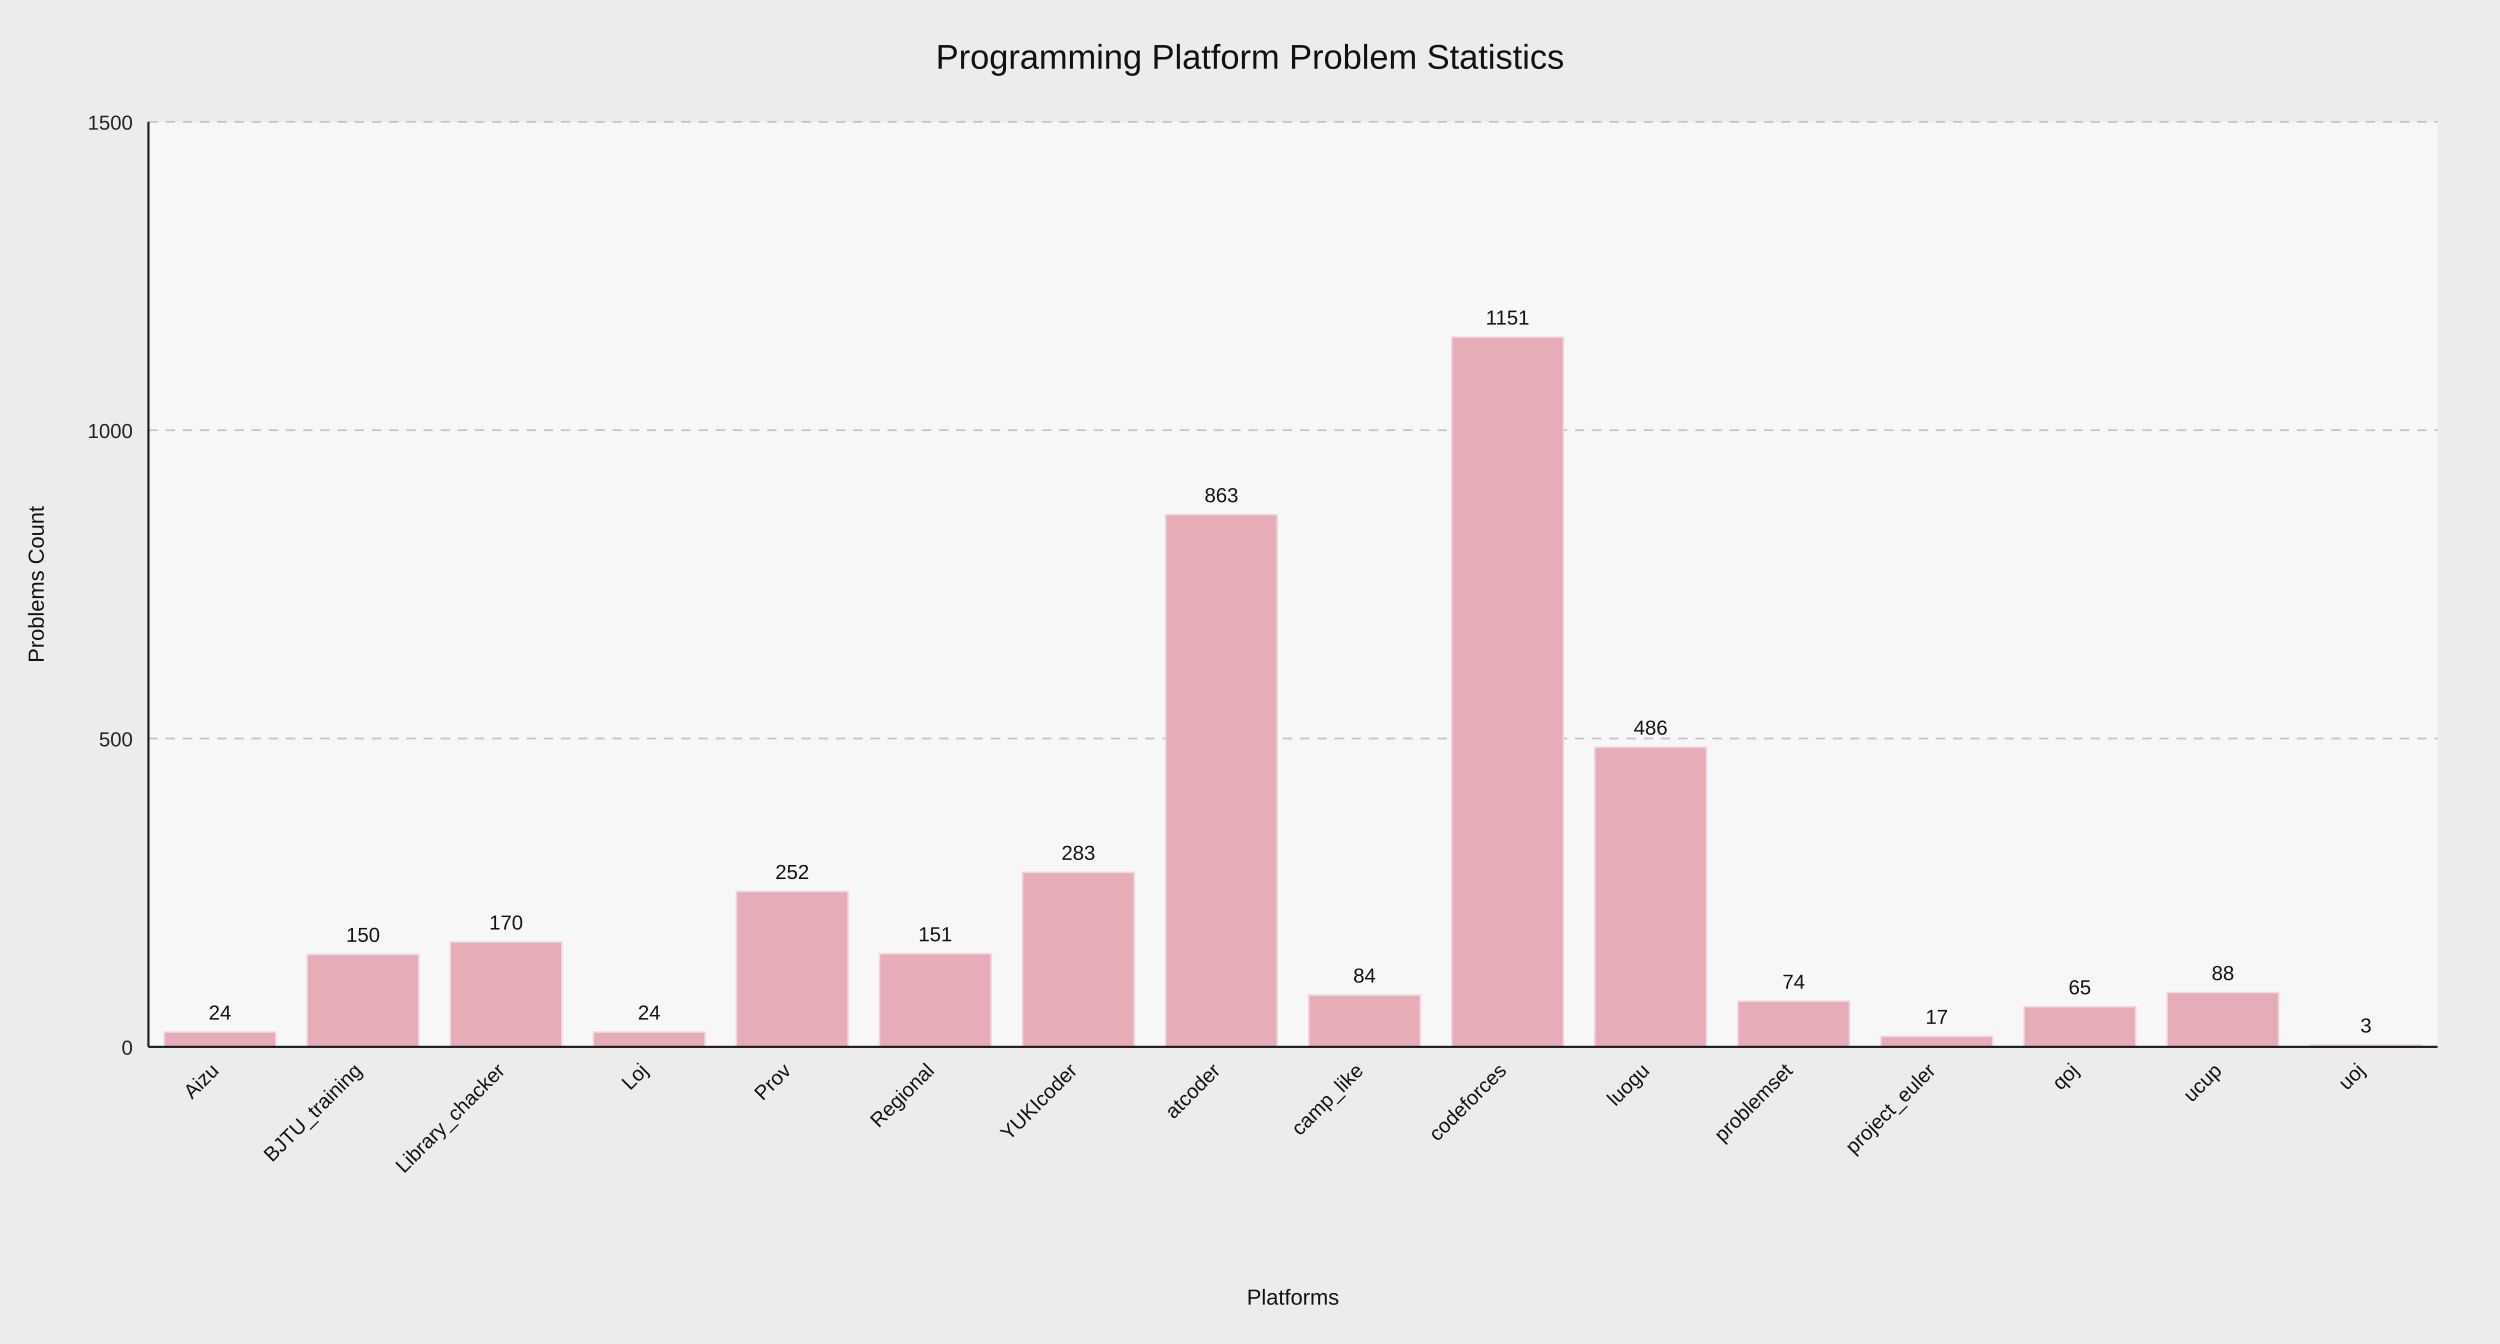
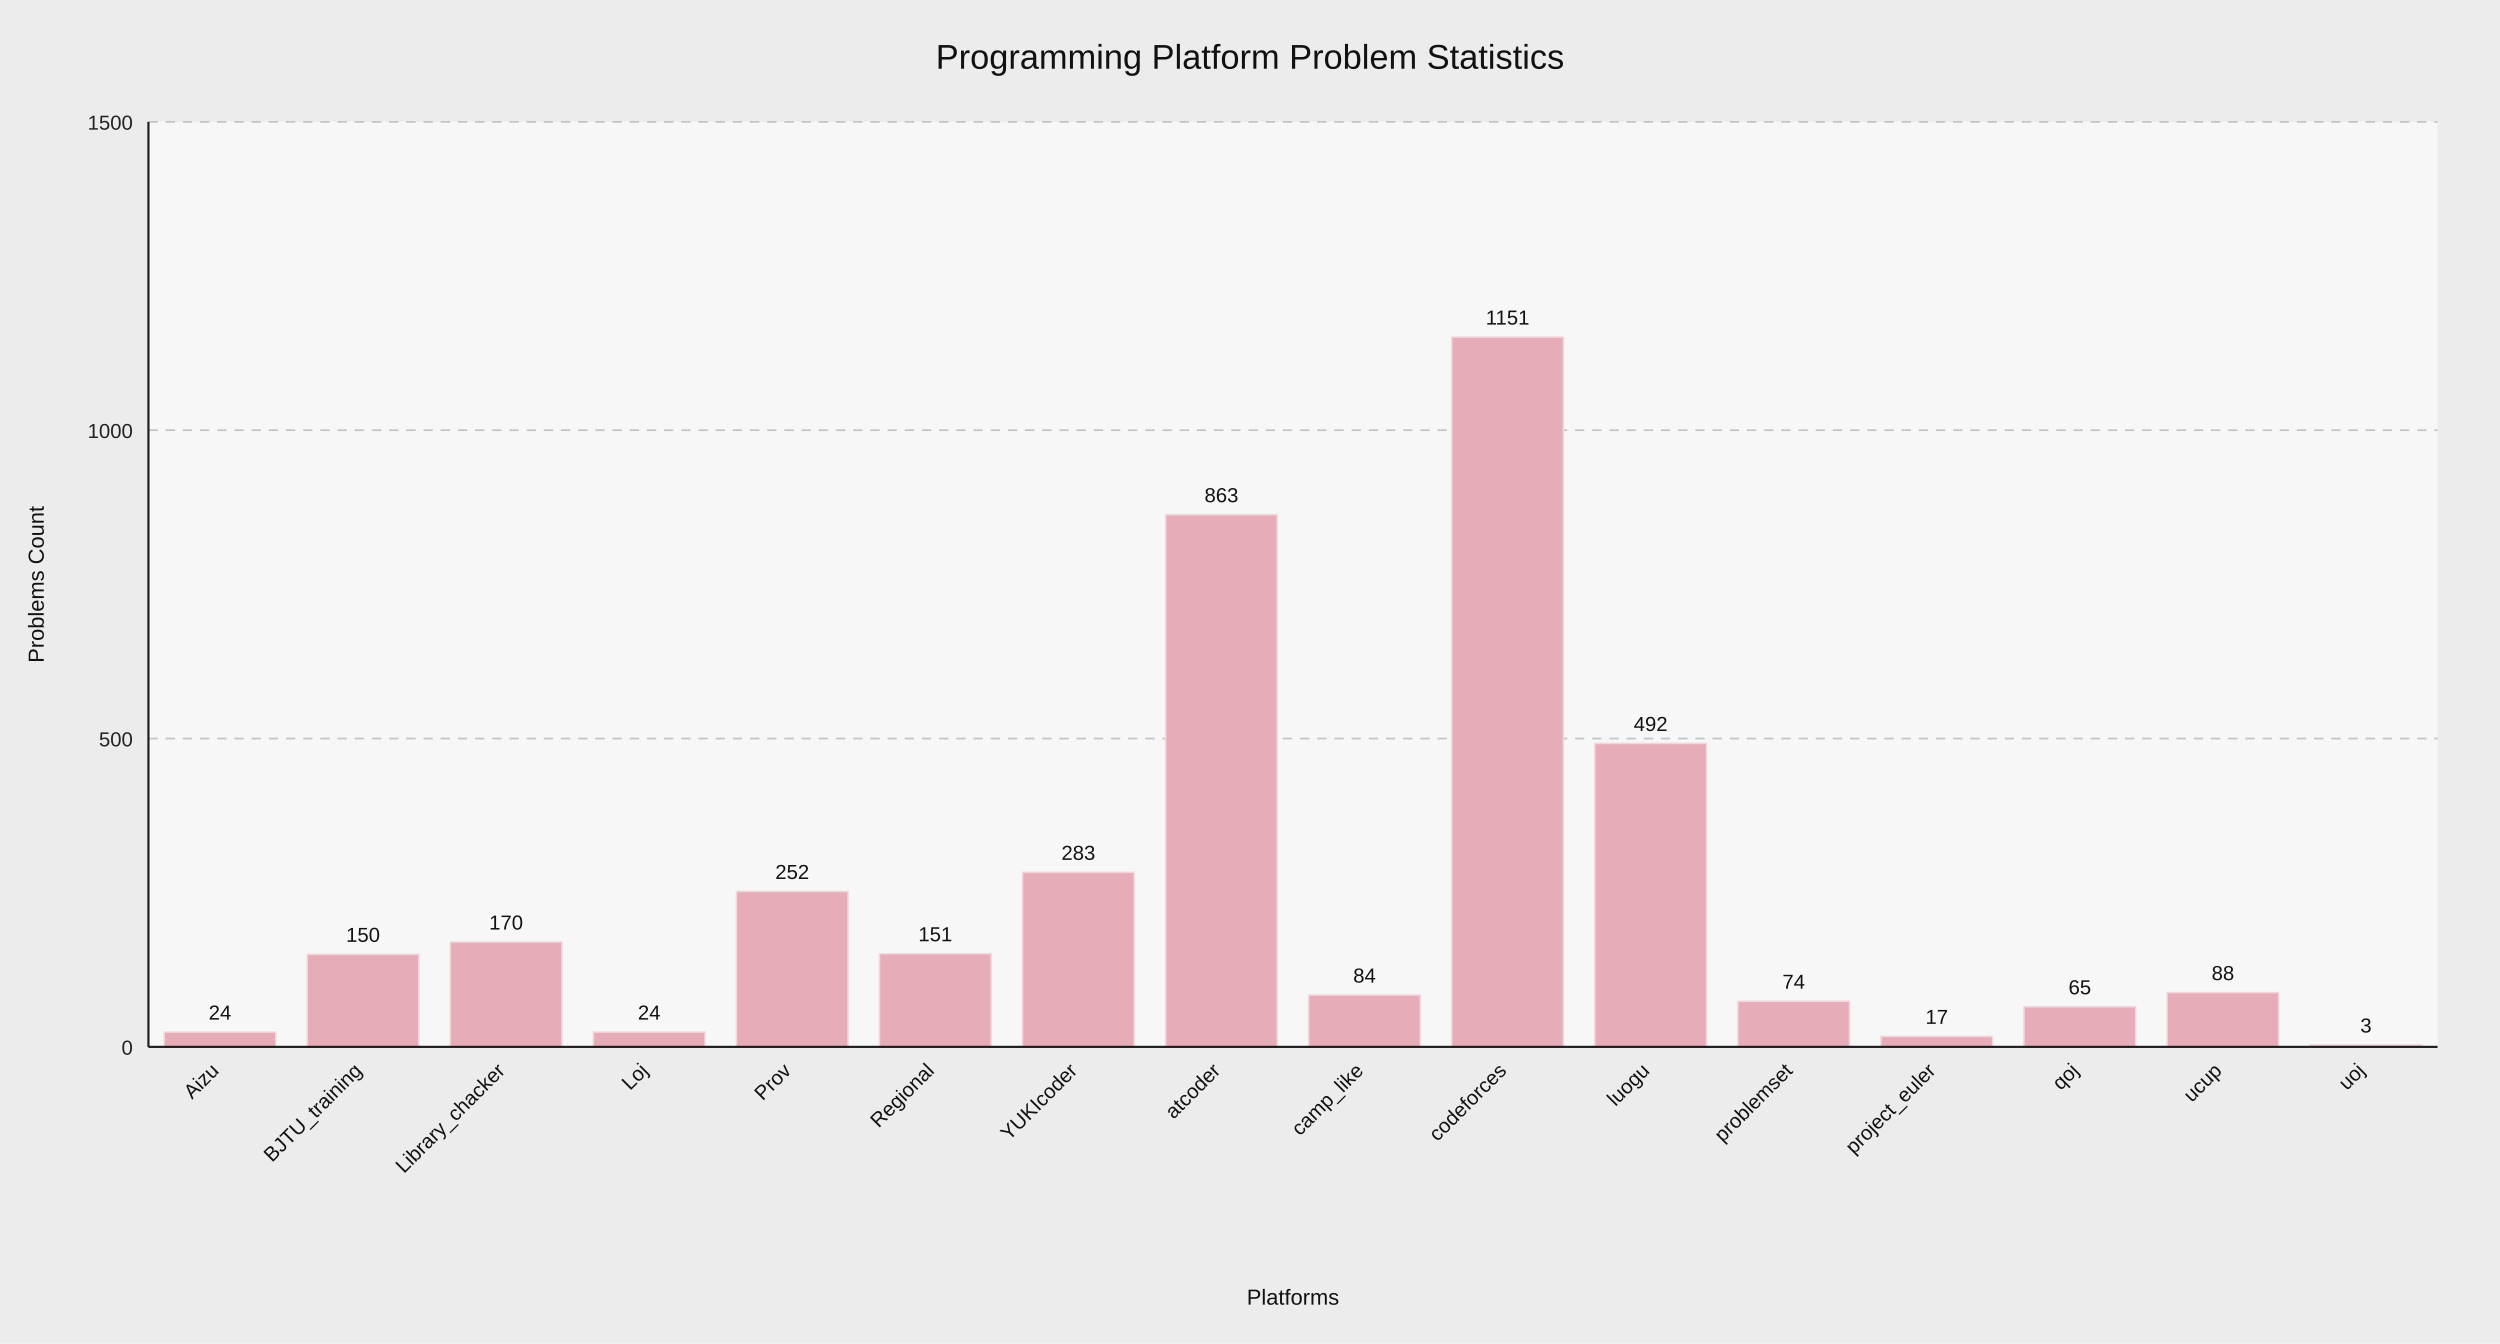
<svg xmlns="http://www.w3.org/2000/svg" width="1600" height="860" viewBox="0 0 1600 860">
  <rect x="0" y="0" width="1600" height="860" fill="#ececec" />
  <rect x="95" y="78" width="1465" height="592" fill="#f7f7f7" />
  <text x="800" y="44" text-anchor="middle" font-size="22" font-family="Segoe UI, Arial, sans-serif" fill="#111">Programming Platform Problem Statistics</text>
  <line x1="95" y1="670" x2="1560" y2="670" stroke="#c0c4c9" stroke-width="1.1" stroke-dasharray="6,5" />
  <text x="85" y="675" text-anchor="end" font-size="13" font-family="Segoe UI, Arial, sans-serif" fill="#222">0</text>
  <line x1="95" y1="472.667" x2="1560" y2="472.667" stroke="#c0c4c9" stroke-width="1.1" stroke-dasharray="6,5" />
  <text x="85" y="477.667" text-anchor="end" font-size="13" font-family="Segoe UI, Arial, sans-serif" fill="#222">500</text>
  <line x1="95" y1="275.333" x2="1560" y2="275.333" stroke="#c0c4c9" stroke-width="1.1" stroke-dasharray="6,5" />
  <text x="85" y="280.333" text-anchor="end" font-size="13" font-family="Segoe UI, Arial, sans-serif" fill="#222">1000</text>
  <line x1="95" y1="78" x2="1560" y2="78" stroke="#c0c4c9" stroke-width="1.1" stroke-dasharray="6,5" />
  <text x="85" y="83" text-anchor="end" font-size="13" font-family="Segoe UI, Arial, sans-serif" fill="#222">1500</text>
  <rect x="105.072" y="660.528" width="71.419" height="9.472" fill="#e6adb8" stroke="#f3d5dc" stroke-width="1" />
  <text x="140.781" y="652.528" text-anchor="middle" font-size="13" font-family="Segoe UI, Arial, sans-serif" fill="#121212">24</text>
  <g transform="translate(140.781,686) rotate(-45)">
    <text text-anchor="end" font-size="13" font-family="Segoe UI, Arial, sans-serif" fill="#121212">Aizu</text>
  </g>
  <rect x="196.634" y="610.8" width="71.419" height="59.2" fill="#e6adb8" stroke="#f3d5dc" stroke-width="1" />
  <text x="232.344" y="602.8" text-anchor="middle" font-size="13" font-family="Segoe UI, Arial, sans-serif" fill="#121212">150</text>
  <g transform="translate(232.344,686) rotate(-45)">
    <text text-anchor="end" font-size="13" font-family="Segoe UI, Arial, sans-serif" fill="#121212">BJTU_training</text>
  </g>
  <rect x="288.197" y="602.907" width="71.419" height="67.093" fill="#e6adb8" stroke="#f3d5dc" stroke-width="1" />
  <text x="323.906" y="594.907" text-anchor="middle" font-size="13" font-family="Segoe UI, Arial, sans-serif" fill="#121212">170</text>
  <g transform="translate(323.906,686) rotate(-45)">
    <text text-anchor="end" font-size="13" font-family="Segoe UI, Arial, sans-serif" fill="#121212">Library_chacker</text>
  </g>
  <rect x="379.759" y="660.528" width="71.419" height="9.472" fill="#e6adb8" stroke="#f3d5dc" stroke-width="1" />
  <text x="415.469" y="652.528" text-anchor="middle" font-size="13" font-family="Segoe UI, Arial, sans-serif" fill="#121212">24</text>
  <g transform="translate(415.469,686) rotate(-45)">
    <text text-anchor="end" font-size="13" font-family="Segoe UI, Arial, sans-serif" fill="#121212">Loj</text>
  </g>
  <rect x="471.322" y="570.544" width="71.419" height="99.456" fill="#e6adb8" stroke="#f3d5dc" stroke-width="1" />
  <text x="507.031" y="562.544" text-anchor="middle" font-size="13" font-family="Segoe UI, Arial, sans-serif" fill="#121212">252</text>
  <g transform="translate(507.031,686) rotate(-45)">
    <text text-anchor="end" font-size="13" font-family="Segoe UI, Arial, sans-serif" fill="#121212">Prov</text>
  </g>
  <rect x="562.884" y="610.405" width="71.419" height="59.595" fill="#e6adb8" stroke="#f3d5dc" stroke-width="1" />
  <text x="598.594" y="602.405" text-anchor="middle" font-size="13" font-family="Segoe UI, Arial, sans-serif" fill="#121212">151</text>
  <g transform="translate(598.594,686) rotate(-45)">
    <text text-anchor="end" font-size="13" font-family="Segoe UI, Arial, sans-serif" fill="#121212">Regional</text>
  </g>
  <rect x="654.447" y="558.309" width="71.419" height="111.691" fill="#e6adb8" stroke="#f3d5dc" stroke-width="1" />
  <text x="690.156" y="550.309" text-anchor="middle" font-size="13" font-family="Segoe UI, Arial, sans-serif" fill="#121212">283</text>
  <g transform="translate(690.156,686) rotate(-45)">
    <text text-anchor="end" font-size="13" font-family="Segoe UI, Arial, sans-serif" fill="#121212">YUKIcoder</text>
  </g>
  <rect x="746.009" y="329.403" width="71.419" height="340.597" fill="#e6adb8" stroke="#f3d5dc" stroke-width="1" />
  <text x="781.719" y="321.403" text-anchor="middle" font-size="13" font-family="Segoe UI, Arial, sans-serif" fill="#121212">863</text>
  <g transform="translate(781.719,686) rotate(-45)">
    <text text-anchor="end" font-size="13" font-family="Segoe UI, Arial, sans-serif" fill="#121212">atcoder</text>
  </g>
  <rect x="837.572" y="636.848" width="71.419" height="33.152" fill="#e6adb8" stroke="#f3d5dc" stroke-width="1" />
  <text x="873.281" y="628.848" text-anchor="middle" font-size="13" font-family="Segoe UI, Arial, sans-serif" fill="#121212">84</text>
  <g transform="translate(873.281,686) rotate(-45)">
    <text text-anchor="end" font-size="13" font-family="Segoe UI, Arial, sans-serif" fill="#121212">camp_like</text>
  </g>
  <rect x="929.134" y="215.739" width="71.419" height="454.261" fill="#e6adb8" stroke="#f3d5dc" stroke-width="1" />
  <text x="964.844" y="207.739" text-anchor="middle" font-size="13" font-family="Segoe UI, Arial, sans-serif" fill="#121212">1151</text>
  <g transform="translate(964.844,686) rotate(-45)">
    <text text-anchor="end" font-size="13" font-family="Segoe UI, Arial, sans-serif" fill="#121212">codeforces</text>
  </g>
-   <rect x="1020.7" y="478.192" width="71.419" height="191.808" fill="#e6adb8" stroke="#f3d5dc" stroke-width="1" />
-   <text x="1056.41" y="470.192" text-anchor="middle" font-size="13" font-family="Segoe UI, Arial, sans-serif" fill="#121212">486</text>
+   <rect x="1020.7" y="475.824" width="71.419" height="194.176" fill="#e6adb8" stroke="#f3d5dc" stroke-width="1" />
+   <text x="1056.41" y="467.824" text-anchor="middle" font-size="13" font-family="Segoe UI, Arial, sans-serif" fill="#121212">492</text>
  <g transform="translate(1056.41,686) rotate(-45)">
    <text text-anchor="end" font-size="13" font-family="Segoe UI, Arial, sans-serif" fill="#121212">luogu</text>
  </g>
  <rect x="1112.26" y="640.795" width="71.419" height="29.205" fill="#e6adb8" stroke="#f3d5dc" stroke-width="1" />
  <text x="1147.97" y="632.795" text-anchor="middle" font-size="13" font-family="Segoe UI, Arial, sans-serif" fill="#121212">74</text>
  <g transform="translate(1147.97,686) rotate(-45)">
    <text text-anchor="end" font-size="13" font-family="Segoe UI, Arial, sans-serif" fill="#121212">problemset</text>
  </g>
  <rect x="1203.82" y="663.291" width="71.419" height="6.709" fill="#e6adb8" stroke="#f3d5dc" stroke-width="1" />
  <text x="1239.53" y="655.291" text-anchor="middle" font-size="13" font-family="Segoe UI, Arial, sans-serif" fill="#121212">17</text>
  <g transform="translate(1239.53,686) rotate(-45)">
    <text text-anchor="end" font-size="13" font-family="Segoe UI, Arial, sans-serif" fill="#121212">project_euler</text>
  </g>
  <rect x="1295.38" y="644.347" width="71.419" height="25.653" fill="#e6adb8" stroke="#f3d5dc" stroke-width="1" />
  <text x="1331.09" y="636.347" text-anchor="middle" font-size="13" font-family="Segoe UI, Arial, sans-serif" fill="#121212">65</text>
  <g transform="translate(1331.09,686) rotate(-45)">
    <text text-anchor="end" font-size="13" font-family="Segoe UI, Arial, sans-serif" fill="#121212">qoj</text>
  </g>
  <rect x="1386.95" y="635.269" width="71.419" height="34.731" fill="#e6adb8" stroke="#f3d5dc" stroke-width="1" />
  <text x="1422.66" y="627.269" text-anchor="middle" font-size="13" font-family="Segoe UI, Arial, sans-serif" fill="#121212">88</text>
  <g transform="translate(1422.66,686) rotate(-45)">
    <text text-anchor="end" font-size="13" font-family="Segoe UI, Arial, sans-serif" fill="#121212">ucup</text>
  </g>
  <rect x="1478.51" y="668.816" width="71.419" height="1.184" fill="#e6adb8" stroke="#f3d5dc" stroke-width="1" />
  <text x="1514.22" y="660.816" text-anchor="middle" font-size="13" font-family="Segoe UI, Arial, sans-serif" fill="#121212">3</text>
  <g transform="translate(1514.22,686) rotate(-45)">
    <text text-anchor="end" font-size="13" font-family="Segoe UI, Arial, sans-serif" fill="#121212">uoj</text>
  </g>
  <line x1="95" y1="78" x2="95" y2="670" stroke="#1f1f1f" stroke-width="1.4" />
  <line x1="95" y1="670" x2="1560" y2="670" stroke="#1f1f1f" stroke-width="1.4" />
  <text x="827.5" y="835" text-anchor="middle" font-size="14" font-family="Segoe UI, Arial, sans-serif" fill="#111">Platforms</text>
  <g transform="translate(28,374) rotate(-90)">
    <text text-anchor="middle" font-size="14" font-family="Segoe UI, Arial, sans-serif" fill="#111">Problems Count</text>
  </g>
</svg>
